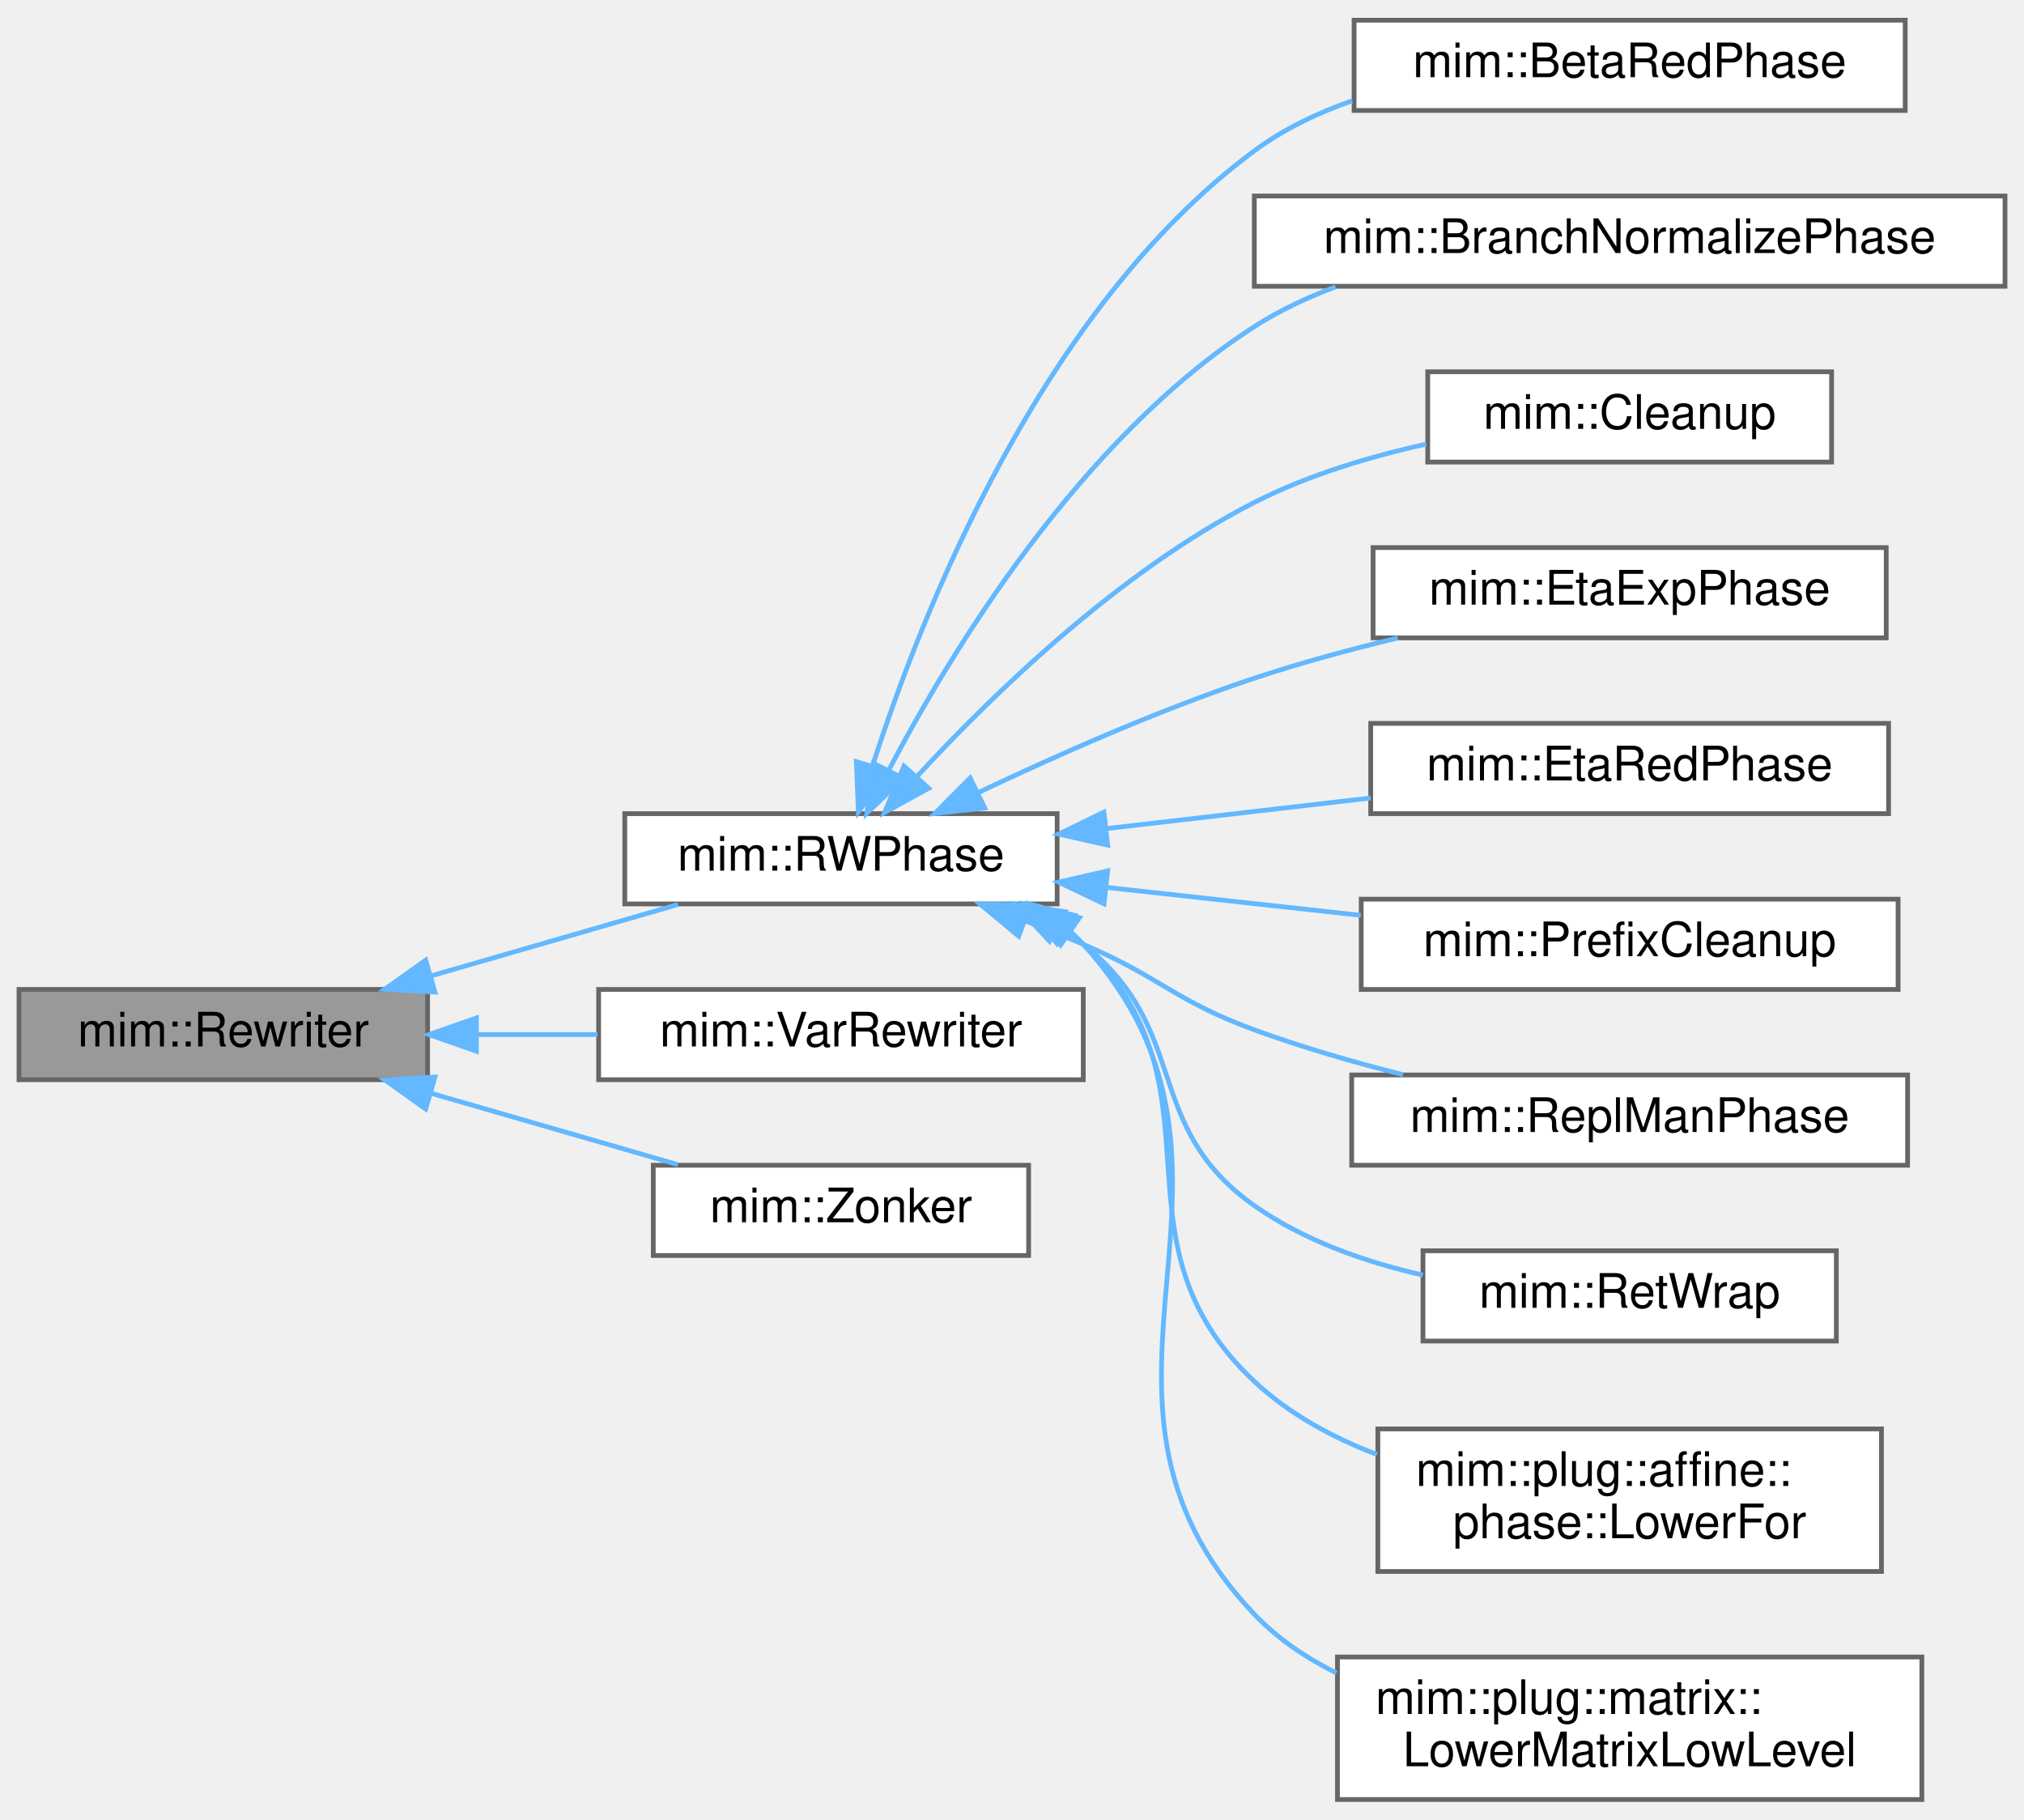
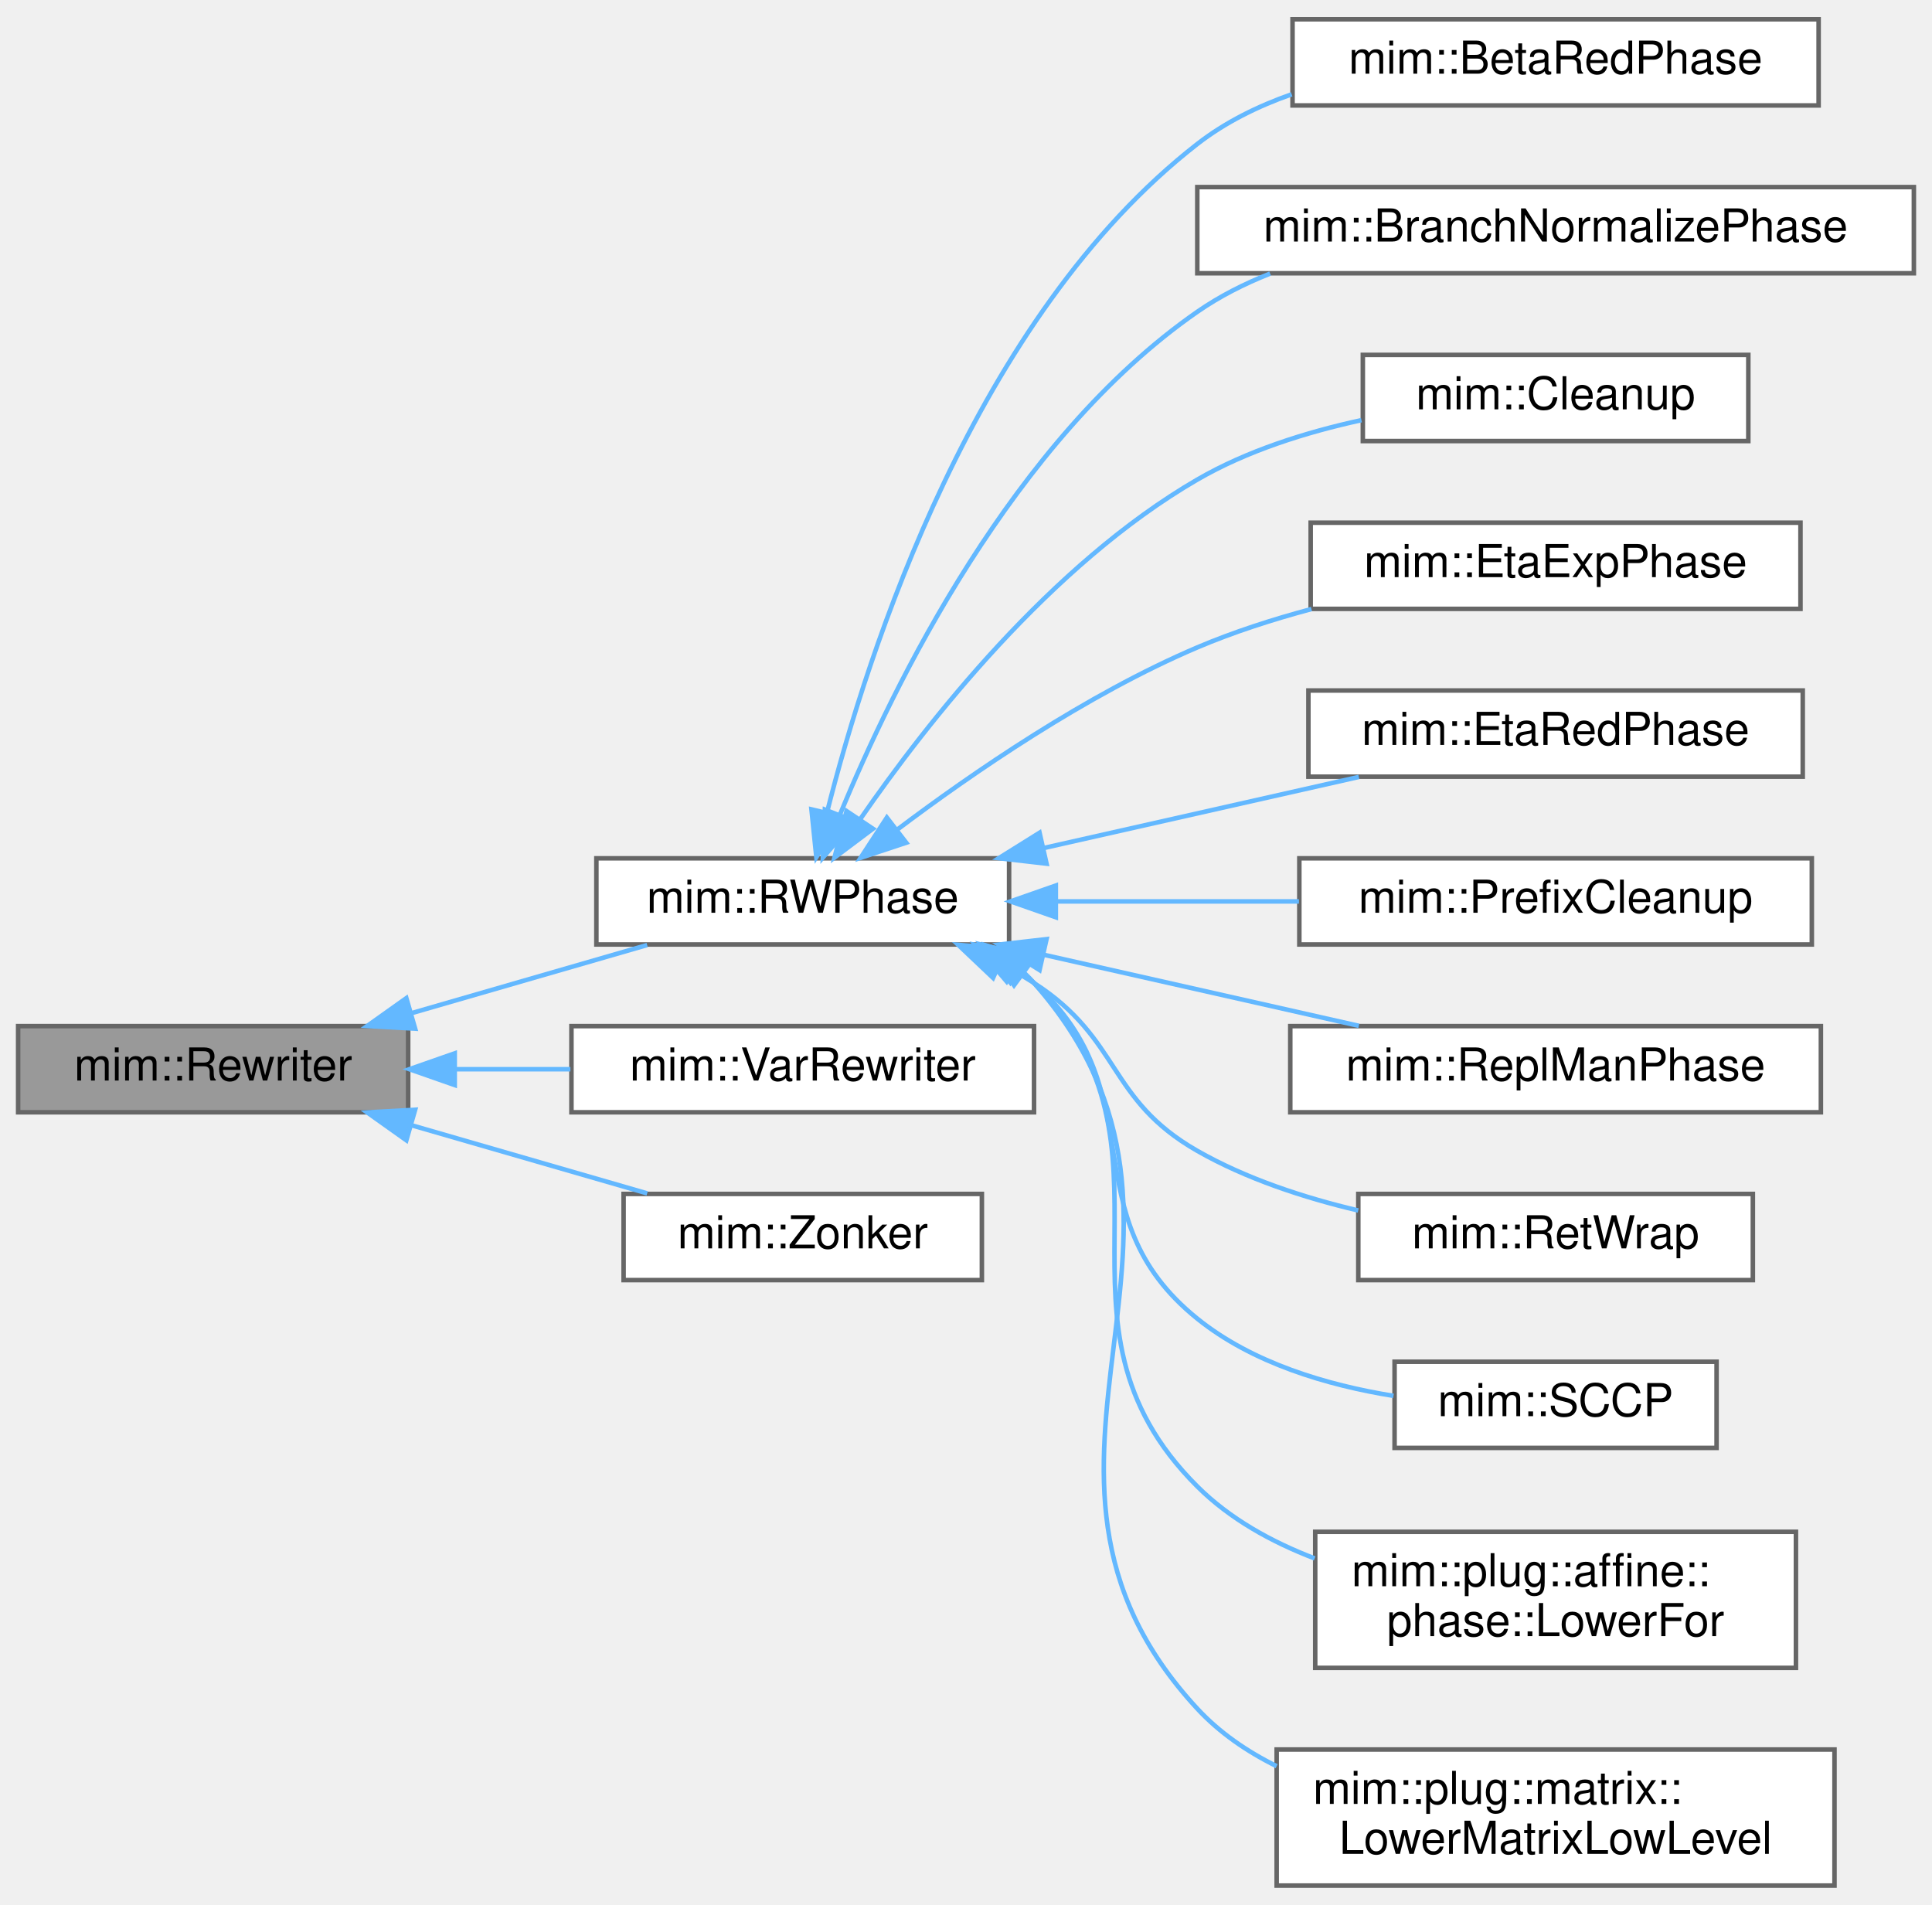
- <svg xmlns="http://www.w3.org/2000/svg" xmlns:xlink="http://www.w3.org/1999/xlink" width="426pt" height="383pt" viewBox="0.00 0.00 426.00 382.50">
-   <g id="graph0" class="graph" transform="scale(1 1) rotate(0) translate(4 378.5)">
+ <svg xmlns="http://www.w3.org/2000/svg" xmlns:xlink="http://www.w3.org/1999/xlink" width="426pt" height="420pt" viewBox="0.00 0.00 426.00 419.50">
+   <g id="graph0" class="graph" transform="scale(1 1) rotate(0) translate(4 415.5)">
    <g id="Node000001" class="node">
      <g id="a_Node000001">
        <a xlink:title="Recurseivly rebuilds part of a program into the provided World w.r.t. Rewriter::map.">
-           <polygon fill="#999999" stroke="#666666" points="86,-170.5 0,-170.5 0,-151.5 86,-151.5 86,-170.5" />
-           <text text-anchor="middle" x="43" y="-158.5" font-family="Helvetica,sans-Serif" font-size="10.00">mim::Rewriter</text>
+           <polygon fill="#999999" stroke="#666666" points="86,-189.5 0,-189.5 0,-170.5 86,-170.5 86,-189.5" />
+           <text text-anchor="middle" x="43" y="-177.5" font-family="Helvetica,sans-Serif" font-size="10.00">mim::Rewriter</text>
        </a>
      </g>
    </g>
    <g id="Node000002" class="node">
      <g id="a_Node000002">
        <a xlink:href="classmim_1_1RWPhase.html" target="_top" xlink:title="Rewrites the RWPhase::old_world into the RWPhase::new_world and swaps them afterwards.">
-           <polygon fill="white" stroke="#666666" points="218.5,-207.5 127.5,-207.5 127.5,-188.5 218.5,-188.5 218.5,-207.5" />
-           <text text-anchor="middle" x="173" y="-195.5" font-family="Helvetica,sans-Serif" font-size="10.00">mim::RWPhase</text>
+           <polygon fill="white" stroke="#666666" points="218.5,-226.5 127.5,-226.5 127.5,-207.5 218.5,-207.5 218.5,-226.5" />
+           <text text-anchor="middle" x="173" y="-214.5" font-family="Helvetica,sans-Serif" font-size="10.00">mim::RWPhase</text>
        </a>
      </g>
    </g>
    <g id="edge1_Node000001_Node000002" class="edge">
      <g id="a_edge1_Node000001_Node000002">
        <a xlink:title=" ">
-           <path fill="none" stroke="#63b8ff" d="M86.64,-173.33C103.59,-178.23 122.81,-183.78 138.7,-188.38" />
-           <polygon fill="#63b8ff" stroke="#63b8ff" points="87.54,-169.94 76.96,-170.53 85.6,-176.67 87.54,-169.94" />
-         </a>
-       </g>
-     </g>
-     <g id="Node000013" class="node">
-       <g id="a_Node000013">
-         <a xlink:href="classmim_1_1VarRewriter.html" target="_top" xlink:title=" ">
-           <polygon fill="white" stroke="#666666" points="224,-170.5 122,-170.5 122,-151.5 224,-151.5 224,-170.5" />
-           <text text-anchor="middle" x="173" y="-158.5" font-family="Helvetica,sans-Serif" font-size="10.00">mim::VarRewriter</text>
-         </a>
-       </g>
-     </g>
-     <g id="edge12_Node000001_Node000013" class="edge">
-       <g id="a_edge12_Node000001_Node000013">
-         <a xlink:title=" ">
-           <path fill="none" stroke="#63b8ff" d="M96.34,-161C104.74,-161 113.42,-161 121.77,-161" />
-           <polygon fill="#63b8ff" stroke="#63b8ff" points="96.27,-157.5 86.27,-161 96.27,-164.5 96.27,-157.5" />
+           <path fill="none" stroke="#63b8ff" d="M86.64,-192.33C103.59,-197.23 122.81,-202.78 138.7,-207.38" />
+           <polygon fill="#63b8ff" stroke="#63b8ff" points="87.54,-188.94 76.96,-189.53 85.6,-195.67 87.54,-188.94" />
        </a>
      </g>
    </g>
    <g id="Node000014" class="node">
      <g id="a_Node000014">
-         <a xlink:href="classmim_1_1Zonker.html" target="_top" xlink:title=" ">
-           <polygon fill="white" stroke="#666666" points="212.5,-133.5 133.5,-133.5 133.5,-114.5 212.5,-114.5 212.5,-133.5" />
-           <text text-anchor="middle" x="173" y="-121.5" font-family="Helvetica,sans-Serif" font-size="10.00">mim::Zonker</text>
+         <a xlink:href="classmim_1_1VarRewriter.html" target="_top" xlink:title=" ">
+           <polygon fill="white" stroke="#666666" points="224,-189.5 122,-189.5 122,-170.5 224,-170.5 224,-189.5" />
+           <text text-anchor="middle" x="173" y="-177.5" font-family="Helvetica,sans-Serif" font-size="10.00">mim::VarRewriter</text>
        </a>
      </g>
    </g>
    <g id="edge13_Node000001_Node000014" class="edge">
      <g id="a_edge13_Node000001_Node000014">
        <a xlink:title=" ">
-           <path fill="none" stroke="#63b8ff" d="M86.64,-148.67C103.59,-143.77 122.81,-138.22 138.7,-133.62" />
-           <polygon fill="#63b8ff" stroke="#63b8ff" points="85.6,-145.33 76.96,-151.47 87.54,-152.06 85.6,-145.33" />
+           <path fill="none" stroke="#63b8ff" d="M96.34,-180C104.74,-180 113.42,-180 121.77,-180" />
+           <polygon fill="#63b8ff" stroke="#63b8ff" points="96.27,-176.5 86.27,-180 96.27,-183.5 96.27,-176.5" />
+         </a>
+       </g>
+     </g>
+     <g id="Node000015" class="node">
+       <g id="a_Node000015">
+         <a xlink:href="classmim_1_1Zonker.html" target="_top" xlink:title=" ">
+           <polygon fill="white" stroke="#666666" points="212.5,-152.5 133.5,-152.5 133.5,-133.5 212.5,-133.5 212.5,-152.5" />
+           <text text-anchor="middle" x="173" y="-140.5" font-family="Helvetica,sans-Serif" font-size="10.00">mim::Zonker</text>
+         </a>
+       </g>
+     </g>
+     <g id="edge14_Node000001_Node000015" class="edge">
+       <g id="a_edge14_Node000001_Node000015">
+         <a xlink:title=" ">
+           <path fill="none" stroke="#63b8ff" d="M86.64,-167.67C103.59,-162.77 122.81,-157.22 138.7,-152.62" />
+           <polygon fill="#63b8ff" stroke="#63b8ff" points="85.6,-164.33 76.96,-170.47 87.54,-171.06 85.6,-164.33" />
        </a>
      </g>
    </g>
    <g id="Node000003" class="node">
      <g id="a_Node000003">
        <a xlink:href="classmim_1_1BetaRedPhase.html" target="_top" xlink:title="Inlines in post-order all Lams that occur exactly once in the program.">
-           <polygon fill="white" stroke="#666666" points="397,-374.5 281,-374.5 281,-355.5 397,-355.5 397,-374.5" />
-           <text text-anchor="middle" x="339" y="-362.5" font-family="Helvetica,sans-Serif" font-size="10.00">mim::BetaRedPhase</text>
+           <polygon fill="white" stroke="#666666" points="397,-411.5 281,-411.5 281,-392.5 397,-392.5 397,-411.5" />
+           <text text-anchor="middle" x="339" y="-399.5" font-family="Helvetica,sans-Serif" font-size="10.00">mim::BetaRedPhase</text>
        </a>
      </g>
    </g>
    <g id="edge2_Node000002_Node000003" class="edge">
      <g id="a_edge2_Node000002_Node000003">
        <a xlink:title=" ">
-           <path fill="none" stroke="#63b8ff" d="M179.61,-217.46C189.94,-249.67 215.13,-313.8 260,-347 266.14,-351.55 273.25,-354.97 280.62,-357.54" />
-           <polygon fill="#63b8ff" stroke="#63b8ff" points="182.94,-216.39 176.67,-207.85 176.25,-218.44 182.94,-216.39" />
+           <path fill="none" stroke="#63b8ff" d="M178.39,-236.77C187.31,-272.09 210.99,-345.88 260,-384 266.14,-388.78 273.33,-392.33 280.81,-394.96" />
+           <polygon fill="#63b8ff" stroke="#63b8ff" points="181.73,-235.67 176,-226.75 174.92,-237.29 181.73,-235.67" />
        </a>
      </g>
    </g>
    <g id="Node000004" class="node">
      <g id="a_Node000004">
        <a xlink:href="classmim_1_1BranchNormalizePhase.html" target="_top" xlink:title="Inlines in post-order all Lams that occur exactly once in the program.">
-           <polygon fill="white" stroke="#666666" points="418,-337.5 260,-337.5 260,-318.5 418,-318.5 418,-337.5" />
-           <text text-anchor="middle" x="339" y="-325.5" font-family="Helvetica,sans-Serif" font-size="10.00">mim::BranchNormalizePhase</text>
+           <polygon fill="white" stroke="#666666" points="418,-374.5 260,-374.5 260,-355.5 418,-355.5 418,-374.5" />
+           <text text-anchor="middle" x="339" y="-362.5" font-family="Helvetica,sans-Serif" font-size="10.00">mim::BranchNormalizePhase</text>
        </a>
      </g>
    </g>
    <g id="edge3_Node000002_Node000004" class="edge">
      <g id="a_edge3_Node000002_Node000004">
        <a xlink:title=" ">
-           <path fill="none" stroke="#63b8ff" d="M182.99,-216.52C196.22,-241.75 223.41,-286.47 260,-310 265.26,-313.38 271.08,-316.13 277.1,-318.37" />
-           <polygon fill="#63b8ff" stroke="#63b8ff" points="186.11,-214.93 178.46,-207.6 179.86,-218.1 186.11,-214.93" />
+           <path fill="none" stroke="#63b8ff" d="M181.15,-236C192.97,-264.72 219.41,-318.83 260,-347 264.91,-350.41 270.37,-353.18 276.06,-355.43" />
+           <polygon fill="#63b8ff" stroke="#63b8ff" points="184.39,-234.67 177.45,-226.66 177.88,-237.24 184.39,-234.67" />
        </a>
      </g>
    </g>
    <g id="Node000005" class="node">
      <g id="a_Node000005">
        <a xlink:href="classmim_1_1Cleanup.html" target="_top" xlink:title="Removes unreachable and dead code by rebuilding the whole World into a new one and swapping them afte...">
-           <polygon fill="white" stroke="#666666" points="381.5,-300.5 296.5,-300.5 296.5,-281.5 381.5,-281.5 381.5,-300.5" />
-           <text text-anchor="middle" x="339" y="-288.5" font-family="Helvetica,sans-Serif" font-size="10.00">mim::Cleanup</text>
+           <polygon fill="white" stroke="#666666" points="381.5,-337.5 296.5,-337.5 296.5,-318.5 381.5,-318.5 381.5,-337.5" />
+           <text text-anchor="middle" x="339" y="-325.5" font-family="Helvetica,sans-Serif" font-size="10.00">mim::Cleanup</text>
        </a>
      </g>
    </g>
    <g id="edge4_Node000002_Node000005" class="edge">
      <g id="a_edge4_Node000002_Node000005">
        <a xlink:title=" ">
-           <path fill="none" stroke="#63b8ff" d="M189.09,-215.42C205,-232.67 231.64,-258.53 260,-273 271.14,-278.69 284.09,-282.6 296.2,-285.28" />
-           <polygon fill="#63b8ff" stroke="#63b8ff" points="191.47,-212.84 182.18,-207.74 186.26,-217.51 191.47,-212.84" />
+           <path fill="none" stroke="#63b8ff" d="M185.68,-235.14C200.39,-256.44 227.69,-291.26 260,-310 270.94,-316.35 283.96,-320.45 296.19,-323.11" />
+           <polygon fill="#63b8ff" stroke="#63b8ff" points="188.48,-233.02 180,-226.66 182.66,-236.92 188.48,-233.02" />
        </a>
      </g>
    </g>
    <g id="Node000006" class="node">
      <g id="a_Node000006">
        <a xlink:href="classmim_1_1EtaExpPhase.html" target="_top" xlink:title="This phase takes care that Lamdas appear either only in callee position (Known) or not (Unknown).">
-           <polygon fill="white" stroke="#666666" points="393,-263.5 285,-263.5 285,-244.5 393,-244.5 393,-263.5" />
-           <text text-anchor="middle" x="339" y="-251.5" font-family="Helvetica,sans-Serif" font-size="10.00">mim::EtaExpPhase</text>
+           <polygon fill="white" stroke="#666666" points="393,-300.5 285,-300.5 285,-281.5 393,-281.5 393,-300.5" />
+           <text text-anchor="middle" x="339" y="-288.5" font-family="Helvetica,sans-Serif" font-size="10.00">mim::EtaExpPhase</text>
        </a>
      </g>
    </g>
    <g id="edge5_Node000002_Node000006" class="edge">
      <g id="a_edge5_Node000002_Node000006">
        <a xlink:title=" ">
-           <path fill="none" stroke="#63b8ff" d="M201.85,-211.91C218.43,-219.79 240.06,-229.36 260,-236 269.63,-239.21 280.1,-242.05 290.17,-244.47" />
-           <polygon fill="#63b8ff" stroke="#63b8ff" points="203.25,-208.7 192.72,-207.51 200.2,-215.01 203.25,-208.7" />
+           <path fill="none" stroke="#63b8ff" d="M193.7,-232.72C210.44,-245.34 235.57,-262.61 260,-273 267.93,-276.37 276.59,-279.17 285.17,-281.46" />
+           <polygon fill="#63b8ff" stroke="#63b8ff" points="195.82,-229.94 185.76,-226.61 191.55,-235.48 195.82,-229.94" />
        </a>
      </g>
    </g>
    <g id="Node000007" class="node">
      <g id="a_Node000007">
        <a xlink:href="classmim_1_1EtaRedPhase.html" target="_top" xlink:title="Inlines in post-order all Lams that occur exactly once in the program.">
-           <polygon fill="white" stroke="#666666" points="393.5,-226.5 284.5,-226.5 284.5,-207.5 393.5,-207.5 393.5,-226.5" />
-           <text text-anchor="middle" x="339" y="-214.5" font-family="Helvetica,sans-Serif" font-size="10.00">mim::EtaRedPhase</text>
+           <polygon fill="white" stroke="#666666" points="393.5,-263.5 284.5,-263.5 284.5,-244.5 393.5,-244.5 393.5,-263.5" />
+           <text text-anchor="middle" x="339" y="-251.5" font-family="Helvetica,sans-Serif" font-size="10.00">mim::EtaRedPhase</text>
        </a>
      </g>
    </g>
    <g id="edge6_Node000002_Node000007" class="edge">
      <g id="a_edge6_Node000002_Node000007">
        <a xlink:title=" ">
-           <path fill="none" stroke="#63b8ff" d="M228.83,-204.35C246.77,-206.43 266.66,-208.74 284.5,-210.8" />
-           <polygon fill="#63b8ff" stroke="#63b8ff" points="229.15,-200.87 218.81,-203.19 228.34,-207.82 229.15,-200.87" />
+           <path fill="none" stroke="#63b8ff" d="M226.25,-228.79C248.64,-233.84 274.45,-239.66 295.62,-244.44" />
+           <polygon fill="#63b8ff" stroke="#63b8ff" points="226.76,-225.32 216.23,-226.53 225.22,-232.14 226.76,-225.32" />
        </a>
      </g>
    </g>
    <g id="Node000008" class="node">
      <g id="a_Node000008">
        <a xlink:href="classmim_1_1PrefixCleanup.html" target="_top" xlink:title=" ">
-           <polygon fill="white" stroke="#666666" points="395.5,-189.5 282.5,-189.5 282.5,-170.5 395.5,-170.5 395.5,-189.5" />
-           <text text-anchor="middle" x="339" y="-177.5" font-family="Helvetica,sans-Serif" font-size="10.00">mim::PrefixCleanup</text>
+           <polygon fill="white" stroke="#666666" points="395.5,-226.5 282.5,-226.5 282.5,-207.5 395.5,-207.5 395.5,-226.5" />
+           <text text-anchor="middle" x="339" y="-214.5" font-family="Helvetica,sans-Serif" font-size="10.00">mim::PrefixCleanup</text>
        </a>
      </g>
    </g>
    <g id="edge7_Node000002_Node000008" class="edge">
      <g id="a_edge7_Node000002_Node000008">
        <a xlink:title=" ">
-           <path fill="none" stroke="#63b8ff" d="M229.22,-191.94C246.36,-190.06 265.25,-187.99 282.41,-186.1" />
-           <polygon fill="#63b8ff" stroke="#63b8ff" points="228.37,-188.51 218.81,-193.08 229.14,-195.47 228.37,-188.51" />
+           <path fill="none" stroke="#63b8ff" d="M229.22,-217C246.36,-217 265.25,-217 282.41,-217" />
+           <polygon fill="#63b8ff" stroke="#63b8ff" points="228.81,-213.5 218.81,-217 228.81,-220.5 228.81,-213.5" />
        </a>
      </g>
    </g>
    <g id="Node000009" class="node">
      <g id="a_Node000009">
        <a xlink:href="classmim_1_1ReplManPhase.html" target="_top" xlink:title=" ">
-           <polygon fill="white" stroke="#666666" points="397.5,-152.5 280.5,-152.5 280.5,-133.5 397.5,-133.5 397.5,-152.5" />
-           <text text-anchor="middle" x="339" y="-140.5" font-family="Helvetica,sans-Serif" font-size="10.00">mim::ReplManPhase</text>
+           <polygon fill="white" stroke="#666666" points="397.5,-189.5 280.5,-189.5 280.5,-170.5 397.5,-170.5 397.5,-189.5" />
+           <text text-anchor="middle" x="339" y="-177.5" font-family="Helvetica,sans-Serif" font-size="10.00">mim::ReplManPhase</text>
        </a>
      </g>
    </g>
    <g id="edge8_Node000002_Node000009" class="edge">
      <g id="a_edge8_Node000002_Node000009">
        <a xlink:title=" ">
-           <path fill="none" stroke="#63b8ff" d="M211.83,-184.92C215.96,-183.33 220.09,-181.68 224,-180 240.44,-172.96 243.2,-168.16 260,-162 269.95,-158.35 280.86,-155.2 291.29,-152.56" />
-           <polygon fill="#63b8ff" stroke="#63b8ff" points="210.41,-181.71 202.26,-188.48 212.85,-188.27 210.41,-181.71" />
+           <path fill="none" stroke="#63b8ff" d="M226.25,-205.21C248.64,-200.16 274.45,-194.34 295.62,-189.56" />
+           <polygon fill="#63b8ff" stroke="#63b8ff" points="225.22,-201.86 216.23,-207.47 226.76,-208.68 225.22,-201.86" />
        </a>
      </g>
    </g>
    <g id="Node000010" class="node">
      <g id="a_Node000010">
        <a xlink:href="classmim_1_1RetWrap.html" target="_top" xlink:title=" ">
-           <polygon fill="white" stroke="#666666" points="382.5,-115.5 295.5,-115.5 295.5,-96.5 382.5,-96.5 382.5,-115.5" />
-           <text text-anchor="middle" x="339" y="-103.5" font-family="Helvetica,sans-Serif" font-size="10.00">mim::RetWrap</text>
+           <polygon fill="white" stroke="#666666" points="382.5,-152.5 295.5,-152.5 295.5,-133.5 382.5,-133.5 382.5,-152.5" />
+           <text text-anchor="middle" x="339" y="-140.5" font-family="Helvetica,sans-Serif" font-size="10.00">mim::RetWrap</text>
        </a>
      </g>
    </g>
    <g id="edge9_Node000002_Node000010" class="edge">
      <g id="a_edge9_Node000002_Node000010">
        <a xlink:title=" ">
-           <path fill="none" stroke="#63b8ff" d="M218.93,-183.55C220.7,-182.45 222.4,-181.27 224,-180 246.93,-161.89 236.14,-141.86 260,-125 270.36,-117.68 283.21,-113.17 295.47,-110.38" />
-           <polygon fill="#63b8ff" stroke="#63b8ff" points="216.89,-180.67 209.67,-188.42 220.15,-186.86 216.89,-180.67" />
+           <path fill="none" stroke="#63b8ff" d="M216.42,-203.31C219.05,-201.98 221.6,-200.55 224,-199 243.29,-186.57 240.08,-173.38 260,-162 270.77,-155.85 283.48,-151.68 295.48,-148.85" />
+           <polygon fill="#63b8ff" stroke="#63b8ff" points="214.97,-200.13 207.28,-207.42 217.84,-206.51 214.97,-200.13" />
        </a>
      </g>
    </g>
    <g id="Node000011" class="node">
      <g id="a_Node000011">
+         <a xlink:href="classmim_1_1SCCP.html" target="_top" xlink:title="Sparse Conditional Constant Propagation.">
+           <polygon fill="white" stroke="#666666" points="374.5,-115.5 303.5,-115.5 303.5,-96.5 374.5,-96.5 374.5,-115.5" />
+           <text text-anchor="middle" x="339" y="-103.5" font-family="Helvetica,sans-Serif" font-size="10.00">mim::SCCP</text>
+         </a>
+       </g>
+     </g>
+     <g id="edge10_Node000002_Node000011" class="edge">
+       <g id="a_edge10_Node000002_Node000011">
+         <a xlink:title=" ">
+           <path fill="none" stroke="#63b8ff" d="M219.88,-202.28C221.32,-201.26 222.7,-200.17 224,-199 251.21,-174.56 231.53,-147.95 260,-125 272.15,-115.2 288.6,-110.34 303.26,-107.97" />
+           <polygon fill="#63b8ff" stroke="#63b8ff" points="217.96,-199.35 211.09,-207.41 221.49,-205.39 217.96,-199.35" />
+         </a>
+       </g>
+     </g>
+     <g id="Node000012" class="node">
+       <g id="a_Node000012">
        <a xlink:href="classmim_1_1plug_1_1affine_1_1phase_1_1LowerFor.html" target="_top" xlink:title="Lowers the for axm to actual control flow in CPS.">
          <polygon fill="white" stroke="#666666" points="392,-78 286,-78 286,-48 392,-48 392,-78" />
          <text text-anchor="start" x="294" y="-66" font-family="Helvetica,sans-Serif" font-size="10.00">mim::plug::affine::</text>
          <text text-anchor="middle" x="339" y="-55" font-family="Helvetica,sans-Serif" font-size="10.00">phase::LowerFor</text>
        </a>
      </g>
    </g>
-     <g id="edge10_Node000002_Node000011" class="edge">
-       <g id="a_edge10_Node000002_Node000011">
-         <a xlink:title=" ">
-           <path fill="none" stroke="#63b8ff" d="M220.52,-183.01C221.74,-182.07 222.9,-181.07 224,-180 255.47,-149.38 227.99,-118.06 260,-88 267.26,-81.19 276.38,-76.23 285.8,-72.62" />
-           <polygon fill="#63b8ff" stroke="#63b8ff" points="218.48,-180.16 211.85,-188.43 222.18,-186.1 218.48,-180.16" />
-         </a>
-       </g>
-     </g>
-     <g id="Node000012" class="node">
-       <g id="a_Node000012">
+     <g id="edge11_Node000002_Node000012" class="edge">
+       <g id="a_edge11_Node000002_Node000012">
+         <a xlink:title=" ">
+           <path fill="none" stroke="#63b8ff" d="M220.68,-202.04C221.84,-201.09 222.96,-200.08 224,-199 260.08,-161.75 223.26,-124.61 260,-88 267.15,-80.87 276.34,-75.78 285.88,-72.13" />
+           <polygon fill="#63b8ff" stroke="#63b8ff" points="218.77,-199.11 212.29,-207.49 222.58,-204.98 218.77,-199.11" />
+         </a>
+       </g>
+     </g>
+     <g id="Node000013" class="node">
+       <g id="a_Node000013">
        <a xlink:href="classmim_1_1plug_1_1matrix_1_1LowerMatrixLowLevel.html" target="_top" xlink:title="In this phase, we lower all matrix operations and types to the low-level representation using pointer...">
          <polygon fill="white" stroke="#666666" points="400.5,-30 277.5,-30 277.5,0 400.5,0 400.5,-30" />
          <text text-anchor="start" x="285.5" y="-18" font-family="Helvetica,sans-Serif" font-size="10.00">mim::plug::matrix::</text>
          <text text-anchor="middle" x="339" y="-7" font-family="Helvetica,sans-Serif" font-size="10.00">LowerMatrixLowLevel</text>
        </a>
      </g>
    </g>
-     <g id="edge11_Node000002_Node000012" class="edge">
-       <g id="a_edge11_Node000002_Node000012">
-         <a xlink:title=" ">
-           <path fill="none" stroke="#63b8ff" d="M221.23,-182.73C222.2,-181.87 223.13,-180.96 224,-180 267.5,-132.13 215.39,-85.83 260,-39 264.89,-33.87 270.84,-29.83 277.26,-26.65" />
-           <polygon fill="#63b8ff" stroke="#63b8ff" points="219.23,-179.86 213,-188.42 223.21,-185.61 219.23,-179.86" />
+     <g id="edge12_Node000002_Node000013" class="edge">
+       <g id="a_edge12_Node000002_Node000013">
+         <a xlink:title=" ">
+           <path fill="none" stroke="#63b8ff" d="M221.99,-201.09C222.69,-200.42 223.36,-199.73 224,-199 272.24,-144.36 210.49,-92.49 260,-39 264.91,-33.7 270.96,-29.55 277.5,-26.32" />
+           <polygon fill="#63b8ff" stroke="#63b8ff" points="219.59,-198.51 213.58,-207.24 223.72,-204.16 219.59,-198.51" />
        </a>
      </g>
    </g>
  </g>
</svg>
